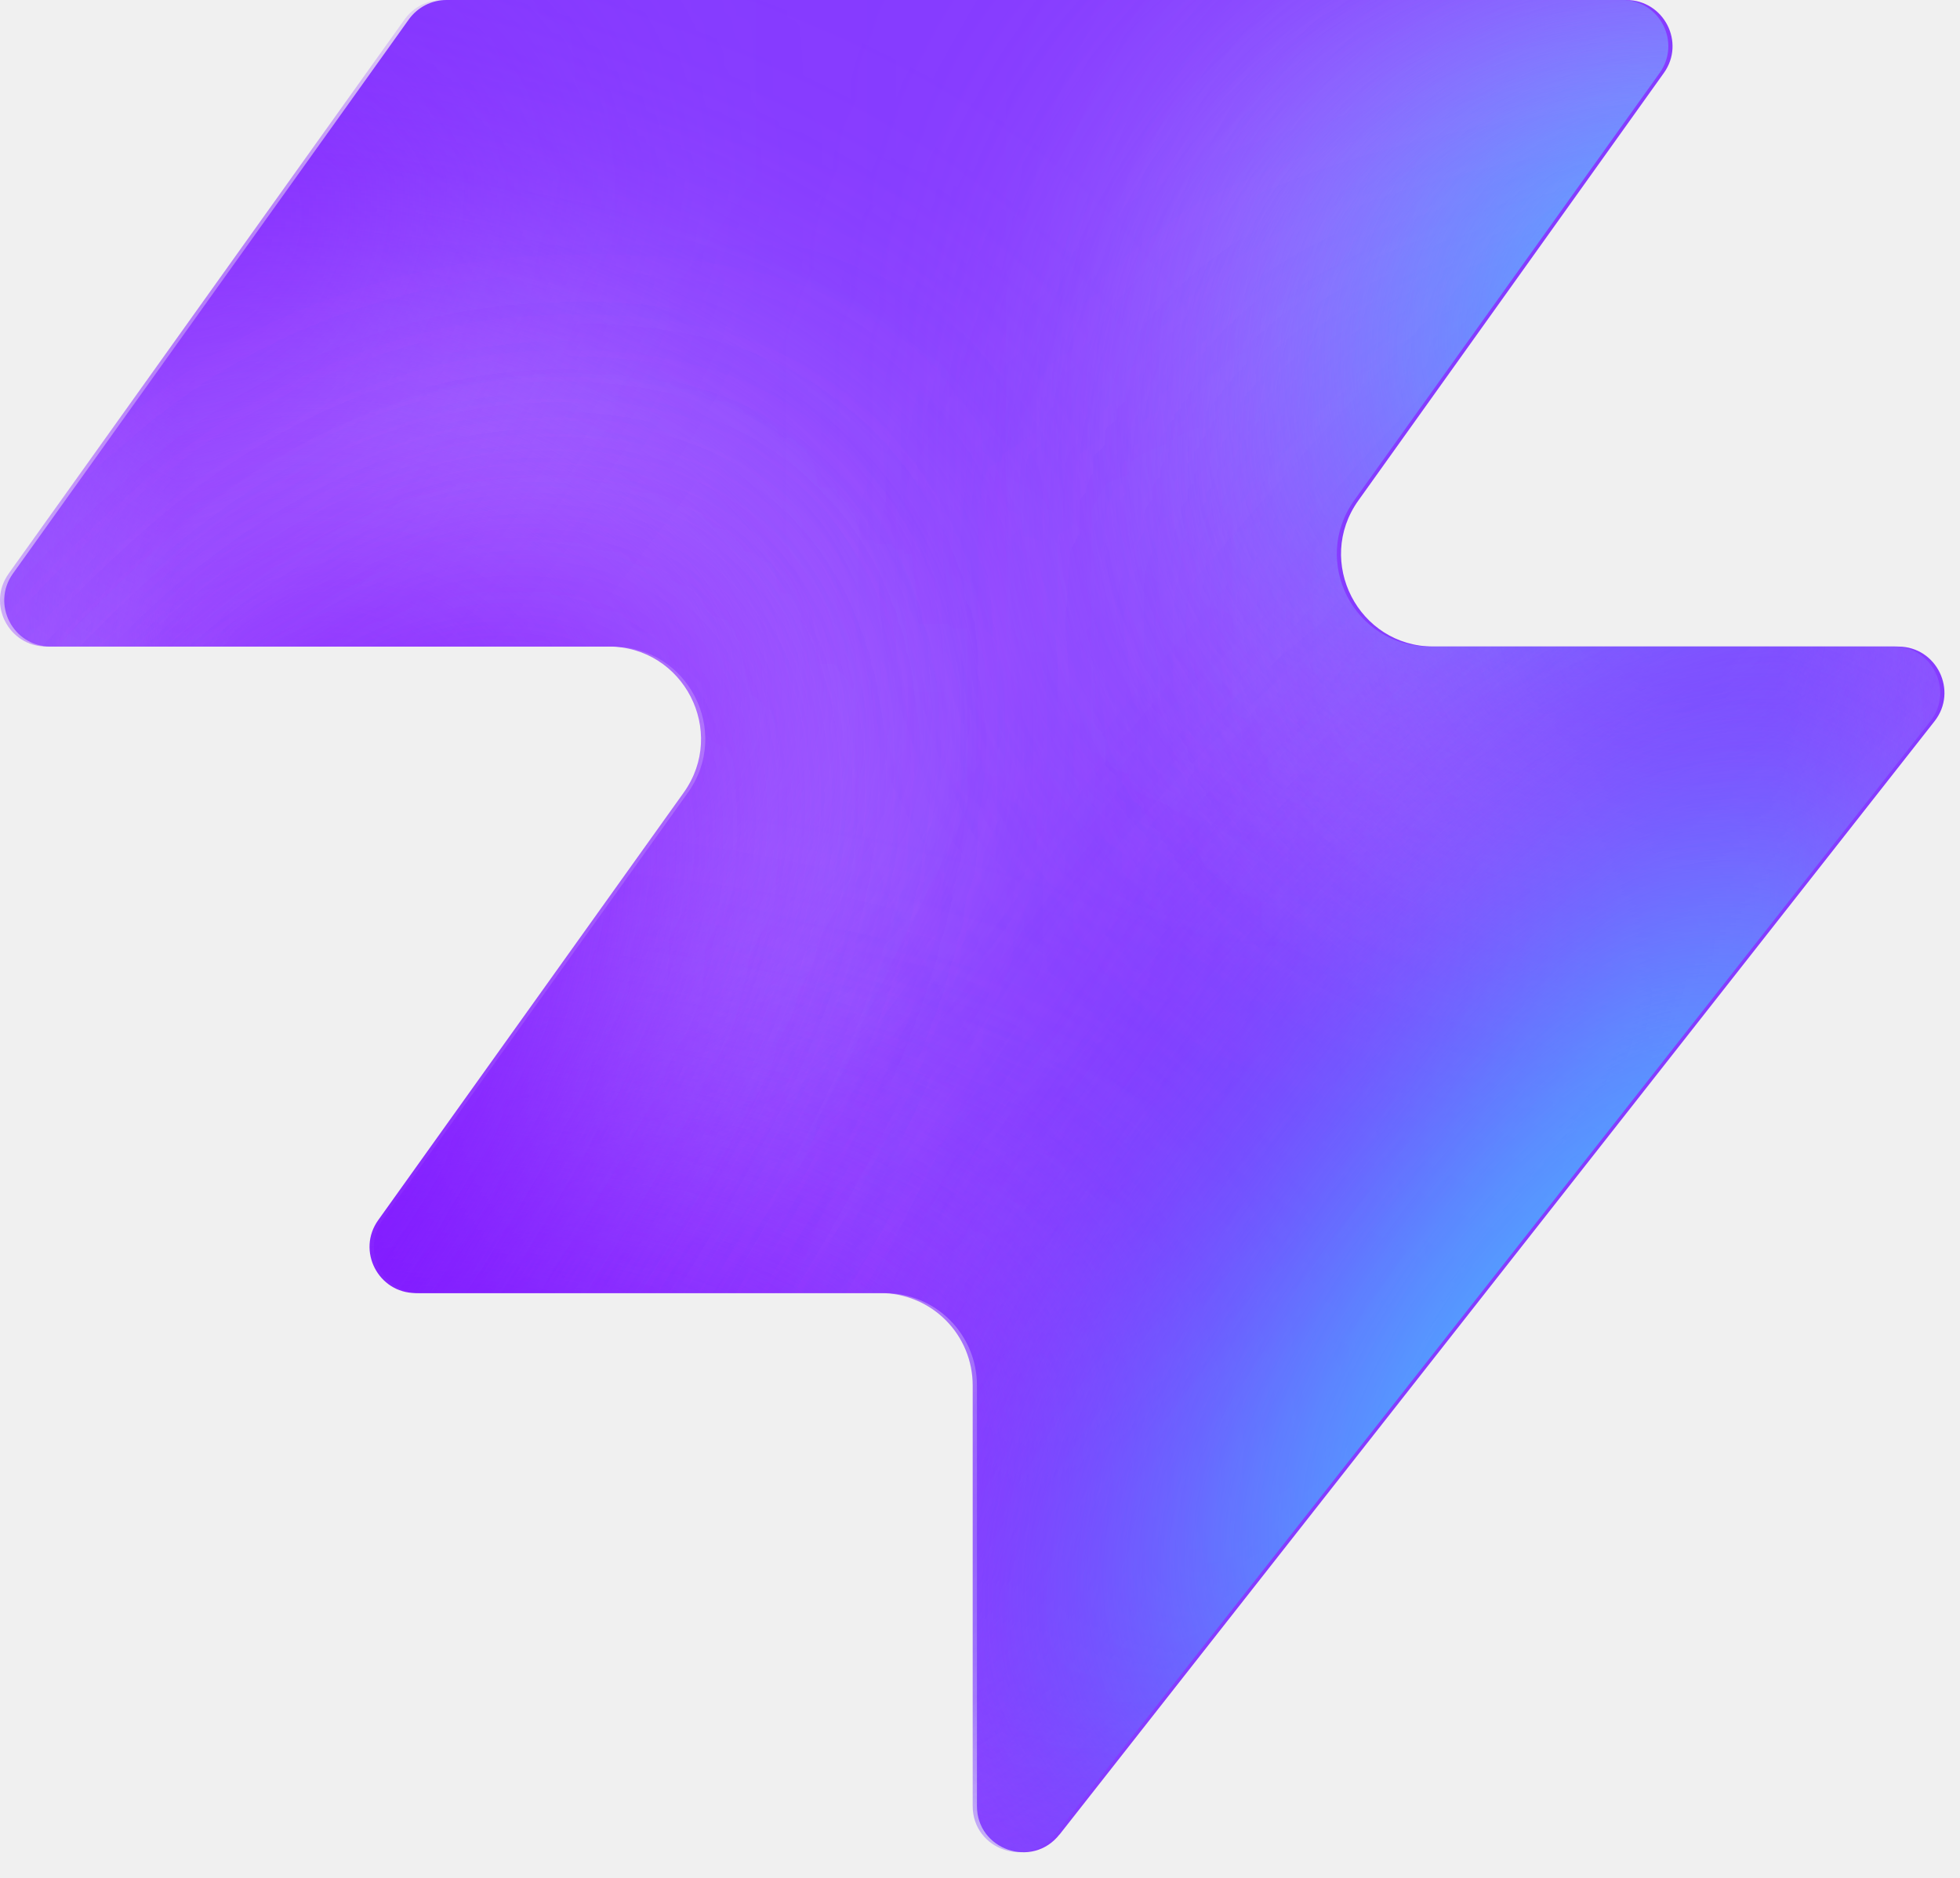
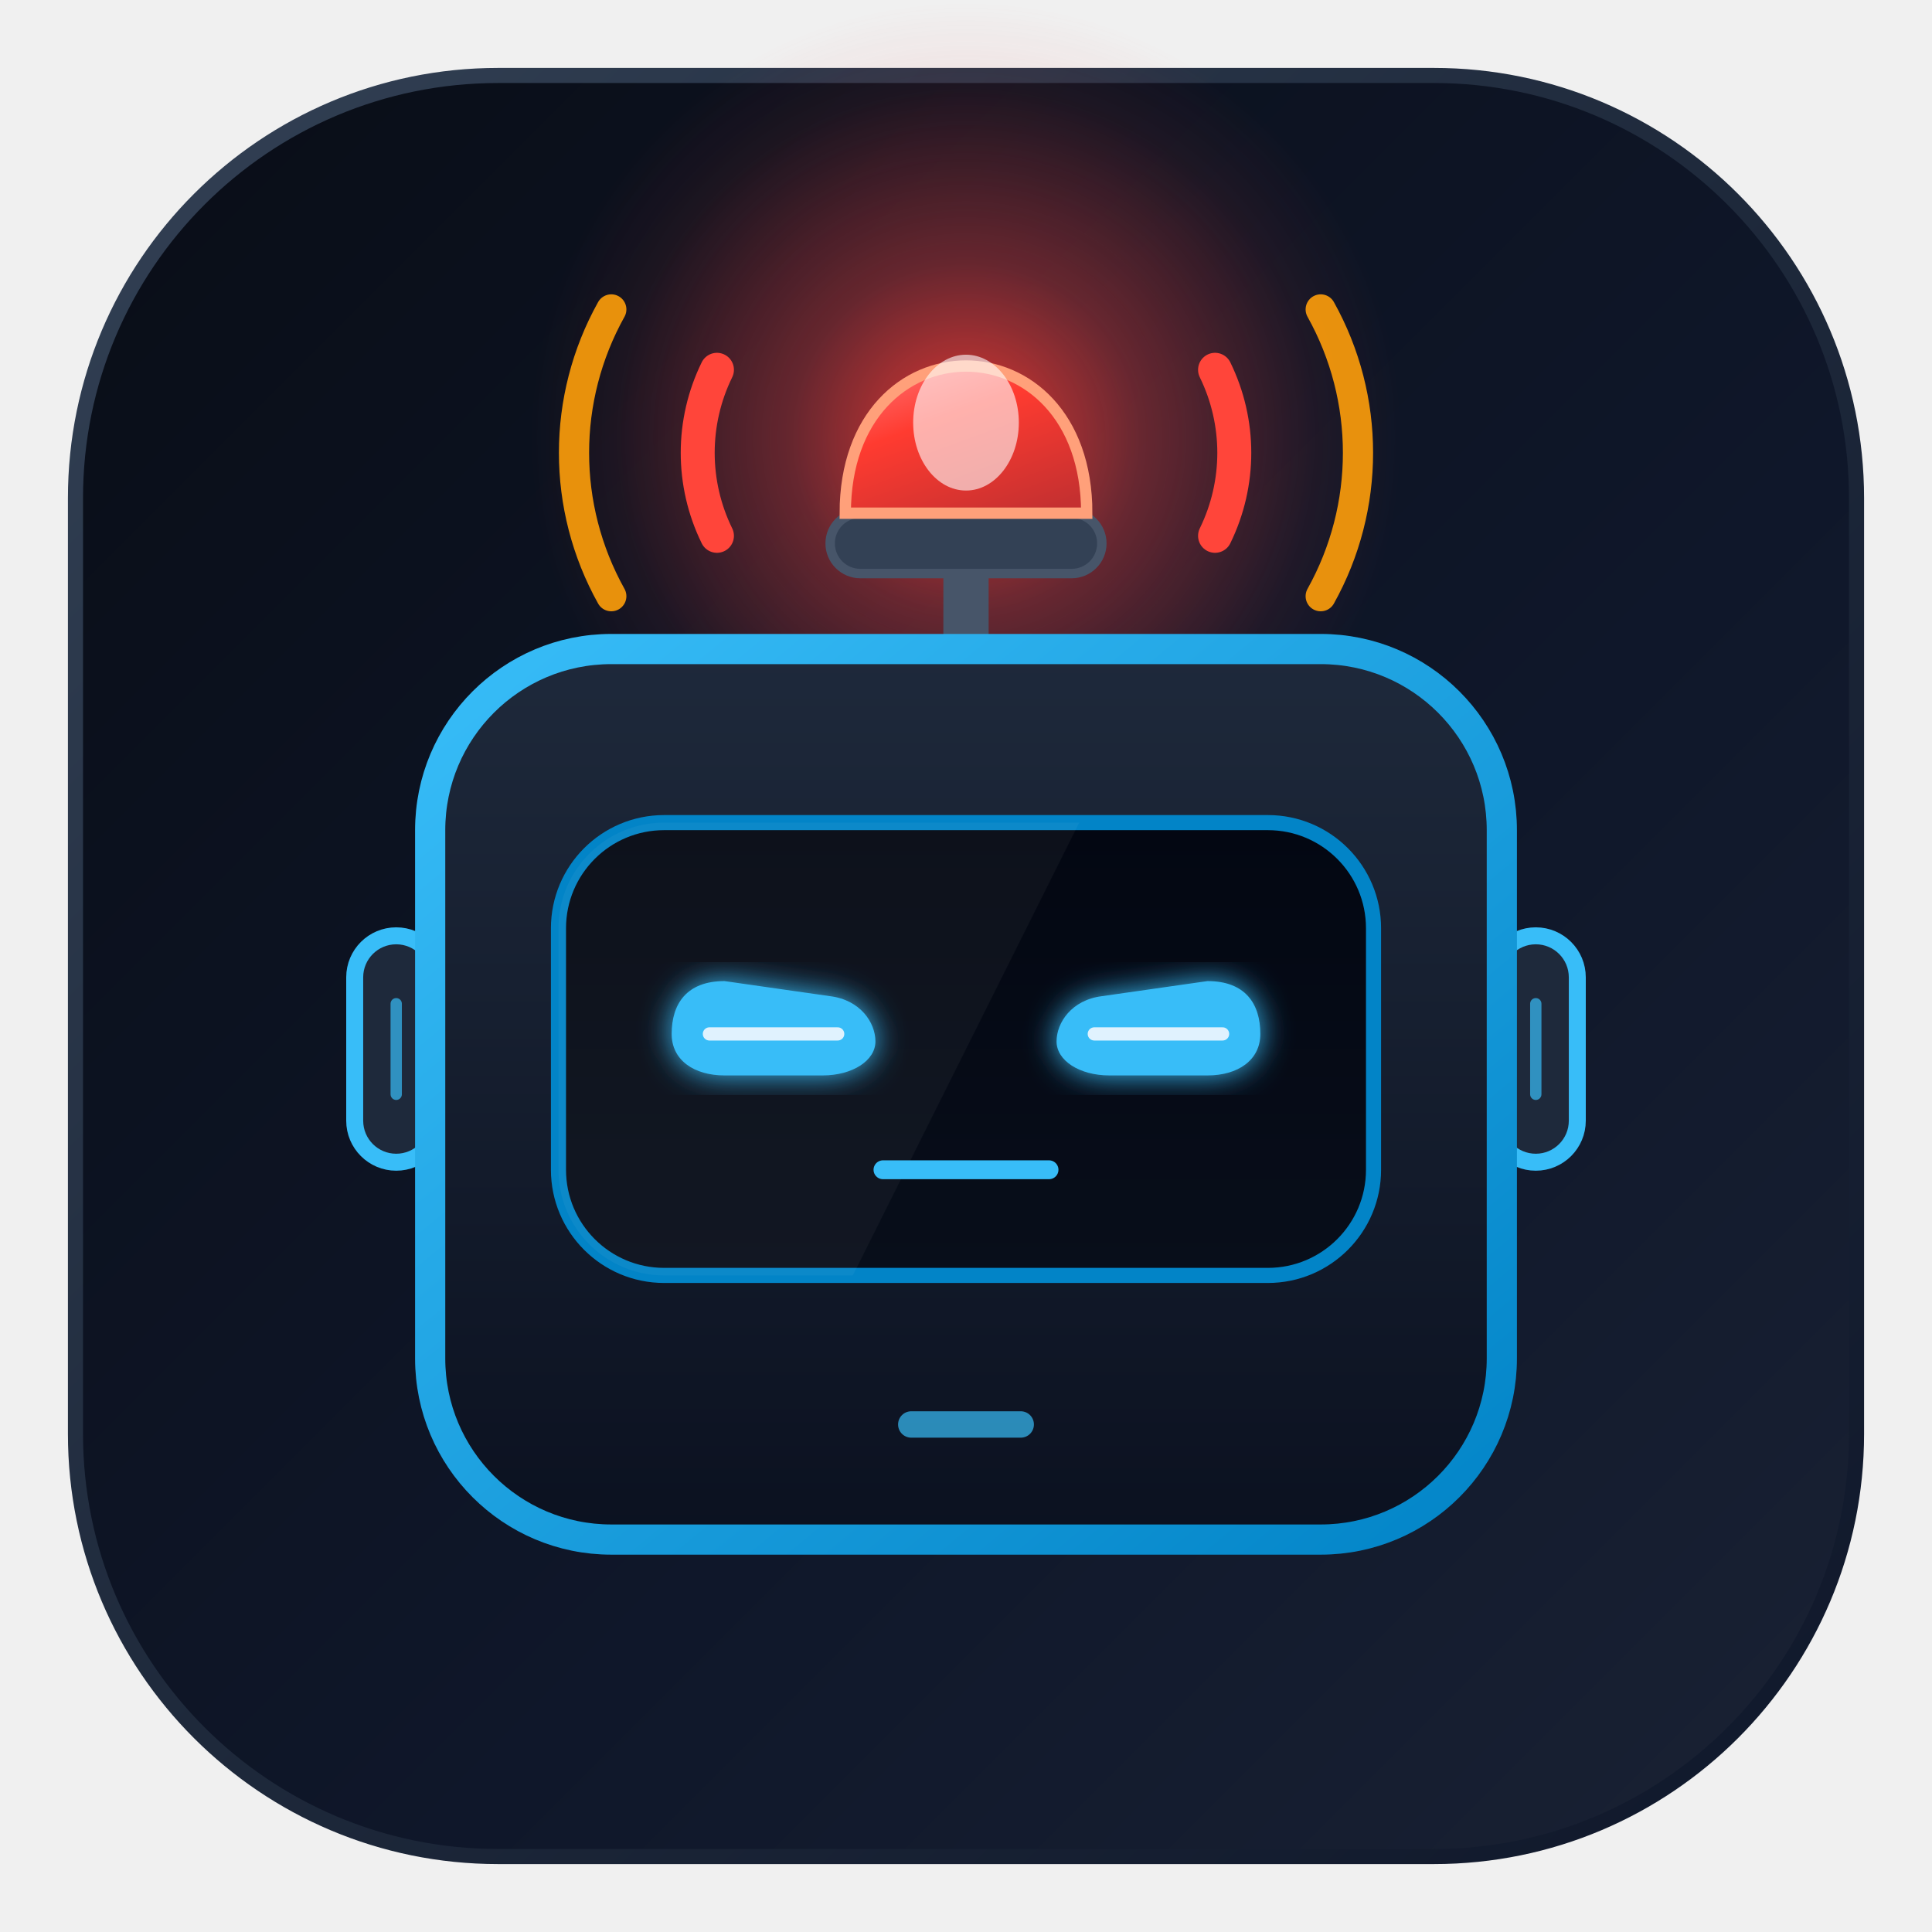
- <svg xmlns="http://www.w3.org/2000/svg" width="48" height="46" fill="none" viewBox="0 0 48 46">
-   <path fill="#863bff" d="M25.946 44.938c-.664.845-2.021.375-2.021-.698V33.937a2.26 2.26 0 0 0-2.262-2.262H10.287c-.92 0-1.456-1.04-.92-1.788l7.48-10.471c1.07-1.497 0-3.578-1.842-3.578H1.237c-.92 0-1.456-1.04-.92-1.788L10.013.474c.214-.297.556-.474.92-.474h28.894c.92 0 1.456 1.04.92 1.788l-7.48 10.471c-1.07 1.498 0 3.579 1.842 3.579h11.377c.943 0 1.473 1.088.89 1.83L25.947 44.94z" style="fill:#863bff;fill:color(display-p3 .525 .23 1);fill-opacity:1" />
-   <mask id="a" width="48" height="46" x="0" y="0" maskUnits="userSpaceOnUse" style="mask-type:alpha">
-     <path fill="#000" d="M25.842 44.938c-.664.844-2.021.375-2.021-.698V33.937a2.26 2.26 0 0 0-2.262-2.262H10.183c-.92 0-1.456-1.04-.92-1.788l7.48-10.471c1.07-1.498 0-3.579-1.842-3.579H1.133c-.92 0-1.456-1.04-.92-1.787L9.91.473c.214-.297.556-.474.92-.474h28.894c.92 0 1.456 1.04.92 1.788l-7.48 10.471c-1.07 1.498 0 3.578 1.842 3.578h11.377c.943 0 1.473 1.088.89 1.832L25.843 44.94z" style="fill:#000;fill-opacity:1" />
-   </mask>
-   <g mask="url(#a)">
-     <g filter="url(#b)">
-       <ellipse cx="5.508" cy="14.704" fill="#ede6ff" rx="5.508" ry="14.704" style="fill:#ede6ff;fill:color(display-p3 .927 .903 1);fill-opacity:1" transform="matrix(.00324 1 1 -.00324 -4.47 31.516)" />
-     </g>
-     <g filter="url(#c)">
-       <ellipse cx="10.399" cy="29.851" fill="#ede6ff" rx="10.399" ry="29.851" style="fill:#ede6ff;fill:color(display-p3 .927 .903 1);fill-opacity:1" transform="matrix(.00324 1 1 -.00324 -39.328 7.883)" />
-     </g>
-     <g filter="url(#d)">
-       <ellipse cx="5.508" cy="30.487" fill="#7e14ff" rx="5.508" ry="30.487" style="fill:#7e14ff;fill:color(display-p3 .492 .077 1);fill-opacity:1" transform="rotate(89.814 -25.913 -14.639)scale(1 -1)" />
-     </g>
-     <g filter="url(#e)">
-       <ellipse cx="5.508" cy="30.599" fill="#7e14ff" rx="5.508" ry="30.599" style="fill:#7e14ff;fill:color(display-p3 .492 .077 1);fill-opacity:1" transform="rotate(89.814 -32.644 -3.334)scale(1 -1)" />
-     </g>
-     <g filter="url(#f)">
-       <ellipse cx="5.508" cy="30.599" fill="#7e14ff" rx="5.508" ry="30.599" style="fill:#7e14ff;fill:color(display-p3 .492 .077 1);fill-opacity:1" transform="matrix(.00324 1 1 -.00324 -34.34 30.47)" />
-     </g>
-     <g filter="url(#g)">
-       <ellipse cx="14.072" cy="22.078" fill="#ede6ff" rx="14.072" ry="22.078" style="fill:#ede6ff;fill:color(display-p3 .927 .903 1);fill-opacity:1" transform="rotate(93.35 24.506 48.493)scale(-1 1)" />
-     </g>
-     <g filter="url(#h)">
-       <ellipse cx="3.47" cy="21.501" fill="#7e14ff" rx="3.47" ry="21.501" style="fill:#7e14ff;fill:color(display-p3 .492 .077 1);fill-opacity:1" transform="rotate(89.009 28.708 47.59)scale(-1 1)" />
-     </g>
-     <g filter="url(#i)">
-       <ellipse cx="3.47" cy="21.501" fill="#7e14ff" rx="3.47" ry="21.501" style="fill:#7e14ff;fill:color(display-p3 .492 .077 1);fill-opacity:1" transform="rotate(89.009 28.708 47.59)scale(-1 1)" />
-     </g>
-     <g filter="url(#j)">
-       <ellipse cx=".387" cy="8.972" fill="#7e14ff" rx="4.407" ry="29.108" style="fill:#7e14ff;fill:color(display-p3 .492 .077 1);fill-opacity:1" transform="rotate(39.51 .387 8.972)" />
-     </g>
-     <g filter="url(#k)">
-       <ellipse cx="47.523" cy="-6.092" fill="#7e14ff" rx="4.407" ry="29.108" style="fill:#7e14ff;fill:color(display-p3 .492 .077 1);fill-opacity:1" transform="rotate(37.892 47.523 -6.092)" />
-     </g>
-     <g filter="url(#l)">
-       <ellipse cx="41.412" cy="6.333" fill="#47bfff" rx="5.971" ry="9.665" style="fill:#47bfff;fill:color(display-p3 .28 .748 1);fill-opacity:1" transform="rotate(37.892 41.412 6.333)" />
-     </g>
-     <g filter="url(#m)">
-       <ellipse cx="-1.879" cy="38.332" fill="#7e14ff" rx="4.407" ry="29.108" style="fill:#7e14ff;fill:color(display-p3 .492 .077 1);fill-opacity:1" transform="rotate(37.892 -1.88 38.332)" />
-     </g>
-     <g filter="url(#n)">
-       <ellipse cx="-1.879" cy="38.332" fill="#7e14ff" rx="4.407" ry="29.108" style="fill:#7e14ff;fill:color(display-p3 .492 .077 1);fill-opacity:1" transform="rotate(37.892 -1.88 38.332)" />
-     </g>
-     <g filter="url(#o)">
-       <ellipse cx="35.651" cy="29.907" fill="#7e14ff" rx="4.407" ry="29.108" style="fill:#7e14ff;fill:color(display-p3 .492 .077 1);fill-opacity:1" transform="rotate(37.892 35.651 29.907)" />
-     </g>
-     <g filter="url(#p)">
-       <ellipse cx="38.418" cy="32.4" fill="#47bfff" rx="5.971" ry="15.297" style="fill:#47bfff;fill:color(display-p3 .28 .748 1);fill-opacity:1" transform="rotate(37.892 38.418 32.4)" />
-     </g>
+ <svg xmlns="http://www.w3.org/2000/svg" viewBox="0 0 512 512" width="512" height="512">
+   <defs>
+     <linearGradient id="bgGrad" x1="0%" y1="0%" x2="100%" y2="100%">
+       <stop offset="0%" stop-color="#090D16" />
+       <stop offset="60%" stop-color="#0F172A" />
+       <stop offset="100%" stop-color="#1A2234" />
+     </linearGradient>
+     <linearGradient id="borderGrad" x1="0%" y1="0%" x2="100%" y2="100%">
+       <stop offset="0%" stop-color="#334155" />
+       <stop offset="50%" stop-color="#1E293B" />
+       <stop offset="100%" stop-color="#0F172A" />
+     </linearGradient>
+     <linearGradient id="robotChassis" x1="0%" y1="0%" x2="0%" y2="100%">
+       <stop offset="0%" stop-color="#1E293B" />
+       <stop offset="100%" stop-color="#0B1120" />
+     </linearGradient>
+     <linearGradient id="headStrokeGrad" x1="0%" y1="0%" x2="100%" y2="100%">
+       <stop offset="0%" stop-color="#38BDF8" />
+       <stop offset="100%" stop-color="#0284C7" />
+     </linearGradient>
+     <radialGradient id="sirenAura" cx="50%" cy="50%" r="50%">
+       <stop offset="0%" stop-color="#FF3B30" stop-opacity="0.9" />
+       <stop offset="40%" stop-color="#EF4444" stop-opacity="0.4" />
+       <stop offset="80%" stop-color="#EF4444" stop-opacity="0.08" />
+       <stop offset="100%" stop-color="#EF4444" stop-opacity="0" />
+     </radialGradient>
+     <linearGradient id="beaconDomeGrad" x1="20%" y1="0%" x2="80%" y2="100%">
+       <stop offset="0%" stop-color="#FF6B6B" />
+       <stop offset="35%" stop-color="#FF3B30" />
+       <stop offset="100%" stop-color="#C53030" />
+     </linearGradient>
+     <linearGradient id="visorGlass" x1="0%" y1="0%" x2="0%" y2="100%">
+       <stop offset="0%" stop-color="#030712" />
+       <stop offset="100%" stop-color="#080E1A" />
+     </linearGradient>
+     <filter id="eyeGlow" x="-20%" y="-20%" width="140%" height="140%">
+       <feGaussianBlur stdDeviation="4" result="blur" />
+       <feMerge>
+         <feMergeNode in="blur" />
+         <feMergeNode in="SourceGraphic" />
+       </feMerge>
+     </filter>
+     <clipPath id="visorClip">
+       <rect x="148" y="218" width="216" height="120" rx="28" />
+     </clipPath>
+   </defs>
+   <rect x="20" y="20" width="472" height="472" rx="112" fill="url(#bgGrad)" stroke="url(#borderGrad)" stroke-width="4" />
+   <circle cx="256" cy="116" r="115" fill="url(#sirenAura)" />
+   <path d="M 190 98 A 50 50 0 0 0 190 142" fill="none" stroke="#FF453A" stroke-width="9" stroke-linecap="round" />
+   <path d="M 322 98 A 50 50 0 0 1 322 142" fill="none" stroke="#FF453A" stroke-width="9" stroke-linecap="round" />
+   <path d="M 162 82 A 78 78 0 0 0 162 158" fill="none" stroke="#FF9F0A" stroke-width="8" stroke-linecap="round" opacity="0.9" />
+   <path d="M 350 82 A 78 78 0 0 1 350 158" fill="none" stroke="#FF9F0A" stroke-width="8" stroke-linecap="round" opacity="0.9" />
+   <line x1="256" y1="140" x2="256" y2="174" stroke="#475569" stroke-width="12" stroke-linecap="round" />
+   <rect x="220" y="136" width="72" height="16" rx="8" fill="#334155" stroke="#475569" stroke-width="2.5" />
+   <path d="M 224 136 C 224 84 288 84 288 136 Z" fill="url(#beaconDomeGrad)" stroke="#FFA07A" stroke-width="3" />
+   <ellipse cx="256" cy="112" rx="14" ry="18" fill="#FFFFFF" opacity="0.6" />
+   <rect x="94" y="248" width="22" height="60" rx="11" fill="#1E293B" stroke="#38BDF8" stroke-width="4.5" />
+   <line x1="105" y1="266" x2="105" y2="290" stroke="#38BDF8" stroke-width="3" stroke-linecap="round" opacity="0.7" />
+   <rect x="396" y="248" width="22" height="60" rx="11" fill="#1E293B" stroke="#38BDF8" stroke-width="4.5" />
+   <line x1="407" y1="266" x2="407" y2="290" stroke="#38BDF8" stroke-width="3" stroke-linecap="round" opacity="0.7" />
+   <rect x="114" y="172" width="284" height="236" rx="48" fill="url(#robotChassis)" stroke="url(#headStrokeGrad)" stroke-width="8" />
+   <rect x="148" y="218" width="216" height="120" rx="28" fill="url(#visorGlass)" stroke="#0284C7" stroke-width="4" />
+   <g clip-path="url(#visorClip)">
+     <path d="M 140 210 L 290 210 L 220 350 L 140 350 Z" fill="#FFFFFF" opacity="0.04" />
  </g>
-   <defs>
-     <filter id="b" width="60.045" height="41.654" x="-19.77" y="16.149" color-interpolation-filters="sRGB" filterUnits="userSpaceOnUse">
-       <feFlood flood-opacity="0" result="BackgroundImageFix" />
-       <feBlend in="SourceGraphic" in2="BackgroundImageFix" result="shape" />
-       <feGaussianBlur result="effect1_foregroundBlur_2002_17158" stdDeviation="7.659" />
-     </filter>
-     <filter id="c" width="90.34" height="51.437" x="-54.613" y="-7.533" color-interpolation-filters="sRGB" filterUnits="userSpaceOnUse">
-       <feFlood flood-opacity="0" result="BackgroundImageFix" />
-       <feBlend in="SourceGraphic" in2="BackgroundImageFix" result="shape" />
-       <feGaussianBlur result="effect1_foregroundBlur_2002_17158" stdDeviation="7.659" />
-     </filter>
-     <filter id="d" width="79.355" height="29.4" x="-49.64" y="2.03" color-interpolation-filters="sRGB" filterUnits="userSpaceOnUse">
-       <feFlood flood-opacity="0" result="BackgroundImageFix" />
-       <feBlend in="SourceGraphic" in2="BackgroundImageFix" result="shape" />
-       <feGaussianBlur result="effect1_foregroundBlur_2002_17158" stdDeviation="4.596" />
-     </filter>
-     <filter id="e" width="79.579" height="29.4" x="-45.045" y="20.029" color-interpolation-filters="sRGB" filterUnits="userSpaceOnUse">
-       <feFlood flood-opacity="0" result="BackgroundImageFix" />
-       <feBlend in="SourceGraphic" in2="BackgroundImageFix" result="shape" />
-       <feGaussianBlur result="effect1_foregroundBlur_2002_17158" stdDeviation="4.596" />
-     </filter>
-     <filter id="f" width="79.579" height="29.4" x="-43.513" y="21.178" color-interpolation-filters="sRGB" filterUnits="userSpaceOnUse">
-       <feFlood flood-opacity="0" result="BackgroundImageFix" />
-       <feBlend in="SourceGraphic" in2="BackgroundImageFix" result="shape" />
-       <feGaussianBlur result="effect1_foregroundBlur_2002_17158" stdDeviation="4.596" />
-     </filter>
-     <filter id="g" width="74.749" height="58.852" x="15.756" y="-17.901" color-interpolation-filters="sRGB" filterUnits="userSpaceOnUse">
-       <feFlood flood-opacity="0" result="BackgroundImageFix" />
-       <feBlend in="SourceGraphic" in2="BackgroundImageFix" result="shape" />
-       <feGaussianBlur result="effect1_foregroundBlur_2002_17158" stdDeviation="7.659" />
-     </filter>
-     <filter id="h" width="61.377" height="25.362" x="23.548" y="2.284" color-interpolation-filters="sRGB" filterUnits="userSpaceOnUse">
-       <feFlood flood-opacity="0" result="BackgroundImageFix" />
-       <feBlend in="SourceGraphic" in2="BackgroundImageFix" result="shape" />
-       <feGaussianBlur result="effect1_foregroundBlur_2002_17158" stdDeviation="4.596" />
-     </filter>
-     <filter id="i" width="61.377" height="25.362" x="23.548" y="2.284" color-interpolation-filters="sRGB" filterUnits="userSpaceOnUse">
-       <feFlood flood-opacity="0" result="BackgroundImageFix" />
-       <feBlend in="SourceGraphic" in2="BackgroundImageFix" result="shape" />
-       <feGaussianBlur result="effect1_foregroundBlur_2002_17158" stdDeviation="4.596" />
-     </filter>
-     <filter id="j" width="56.045" height="63.649" x="-27.636" y="-22.853" color-interpolation-filters="sRGB" filterUnits="userSpaceOnUse">
-       <feFlood flood-opacity="0" result="BackgroundImageFix" />
-       <feBlend in="SourceGraphic" in2="BackgroundImageFix" result="shape" />
-       <feGaussianBlur result="effect1_foregroundBlur_2002_17158" stdDeviation="4.596" />
-     </filter>
-     <filter id="k" width="54.814" height="64.646" x="20.116" y="-38.415" color-interpolation-filters="sRGB" filterUnits="userSpaceOnUse">
-       <feFlood flood-opacity="0" result="BackgroundImageFix" />
-       <feBlend in="SourceGraphic" in2="BackgroundImageFix" result="shape" />
-       <feGaussianBlur result="effect1_foregroundBlur_2002_17158" stdDeviation="4.596" />
-     </filter>
-     <filter id="l" width="33.541" height="35.313" x="24.641" y="-11.323" color-interpolation-filters="sRGB" filterUnits="userSpaceOnUse">
-       <feFlood flood-opacity="0" result="BackgroundImageFix" />
-       <feBlend in="SourceGraphic" in2="BackgroundImageFix" result="shape" />
-       <feGaussianBlur result="effect1_foregroundBlur_2002_17158" stdDeviation="4.596" />
-     </filter>
-     <filter id="m" width="54.814" height="64.646" x="-29.286" y="6.009" color-interpolation-filters="sRGB" filterUnits="userSpaceOnUse">
-       <feFlood flood-opacity="0" result="BackgroundImageFix" />
-       <feBlend in="SourceGraphic" in2="BackgroundImageFix" result="shape" />
-       <feGaussianBlur result="effect1_foregroundBlur_2002_17158" stdDeviation="4.596" />
-     </filter>
-     <filter id="n" width="54.814" height="64.646" x="-29.286" y="6.009" color-interpolation-filters="sRGB" filterUnits="userSpaceOnUse">
-       <feFlood flood-opacity="0" result="BackgroundImageFix" />
-       <feBlend in="SourceGraphic" in2="BackgroundImageFix" result="shape" />
-       <feGaussianBlur result="effect1_foregroundBlur_2002_17158" stdDeviation="4.596" />
-     </filter>
-     <filter id="o" width="54.814" height="64.646" x="8.244" y="-2.416" color-interpolation-filters="sRGB" filterUnits="userSpaceOnUse">
-       <feFlood flood-opacity="0" result="BackgroundImageFix" />
-       <feBlend in="SourceGraphic" in2="BackgroundImageFix" result="shape" />
-       <feGaussianBlur result="effect1_foregroundBlur_2002_17158" stdDeviation="4.596" />
-     </filter>
-     <filter id="p" width="39.409" height="43.623" x="18.713" y="10.588" color-interpolation-filters="sRGB" filterUnits="userSpaceOnUse">
-       <feFlood flood-opacity="0" result="BackgroundImageFix" />
-       <feBlend in="SourceGraphic" in2="BackgroundImageFix" result="shape" />
-       <feGaussianBlur result="effect1_foregroundBlur_2002_17158" stdDeviation="4.596" />
-     </filter>
-   </defs>
+   <g filter="url(#eyeGlow)">
+     <path d="M 178 274 C 178 266 182 260 192 260 L 220 264 C 228 265 232 271 232 276 C 232 281 226 285 218 285 L 192 285 C 184 285 178 281 178 274 Z" fill="#38BDF8" />
+     <line x1="188" y1="274" x2="222" y2="274" stroke="#E0F2FE" stroke-width="3.5" stroke-linecap="round" />
+   </g>
+   <g filter="url(#eyeGlow)">
+     <path d="M 334 274 C 334 266 330 260 320 260 L 292 264 C 284 265 280 271 280 276 C 280 281 286 285 294 285 L 320 285 C 328 285 334 281 334 274 Z" fill="#38BDF8" />
+     <line x1="290" y1="274" x2="324" y2="274" stroke="#E0F2FE" stroke-width="3.5" stroke-linecap="round" />
+   </g>
+   <line x1="234" y1="310" x2="278" y2="310" stroke="#38BDF8" stroke-width="5" stroke-linecap="round" />
+   <rect x="238" y="374" width="36" height="7" rx="3.5" fill="#38BDF8" opacity="0.7" />
</svg>
